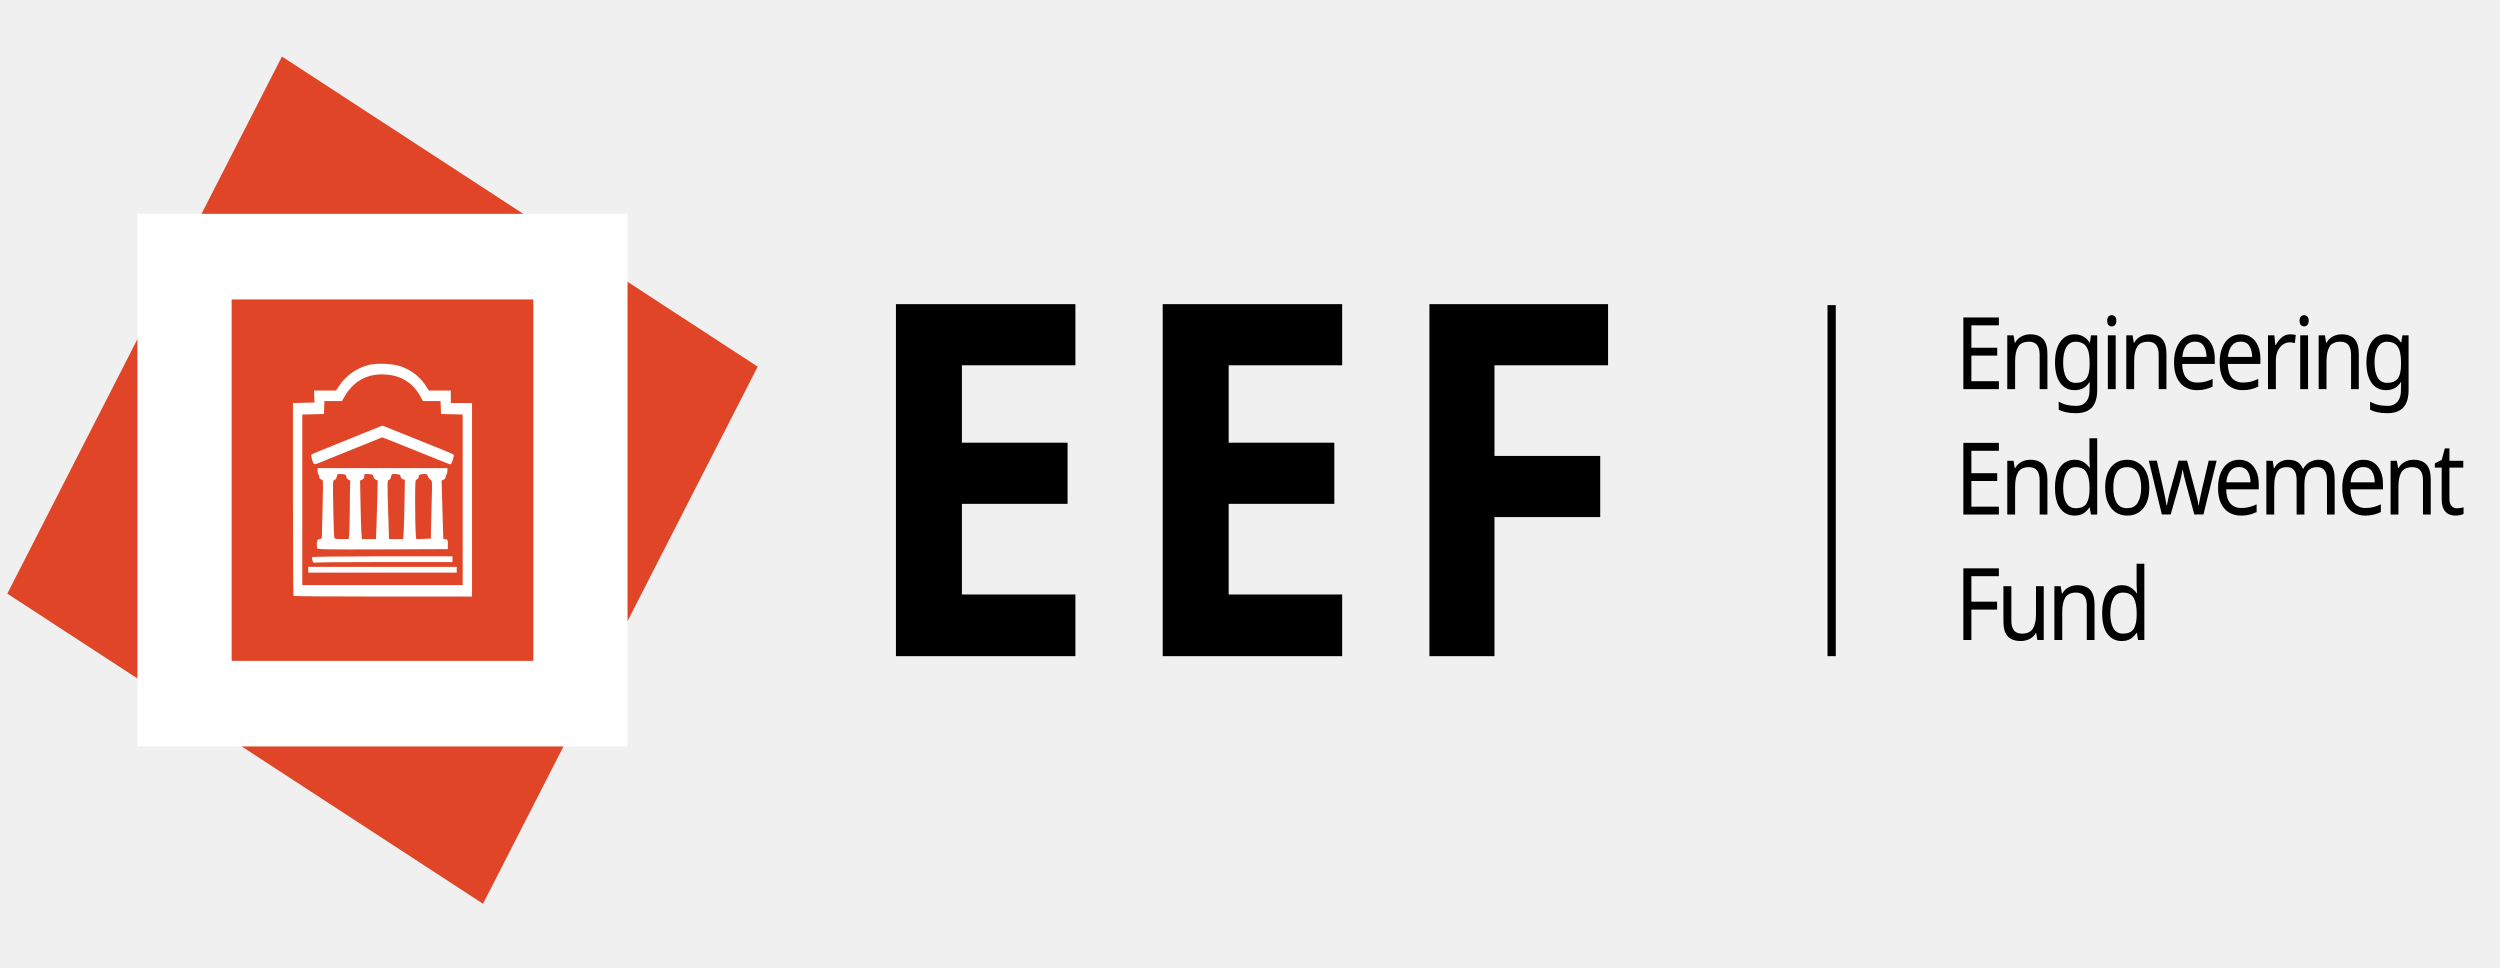
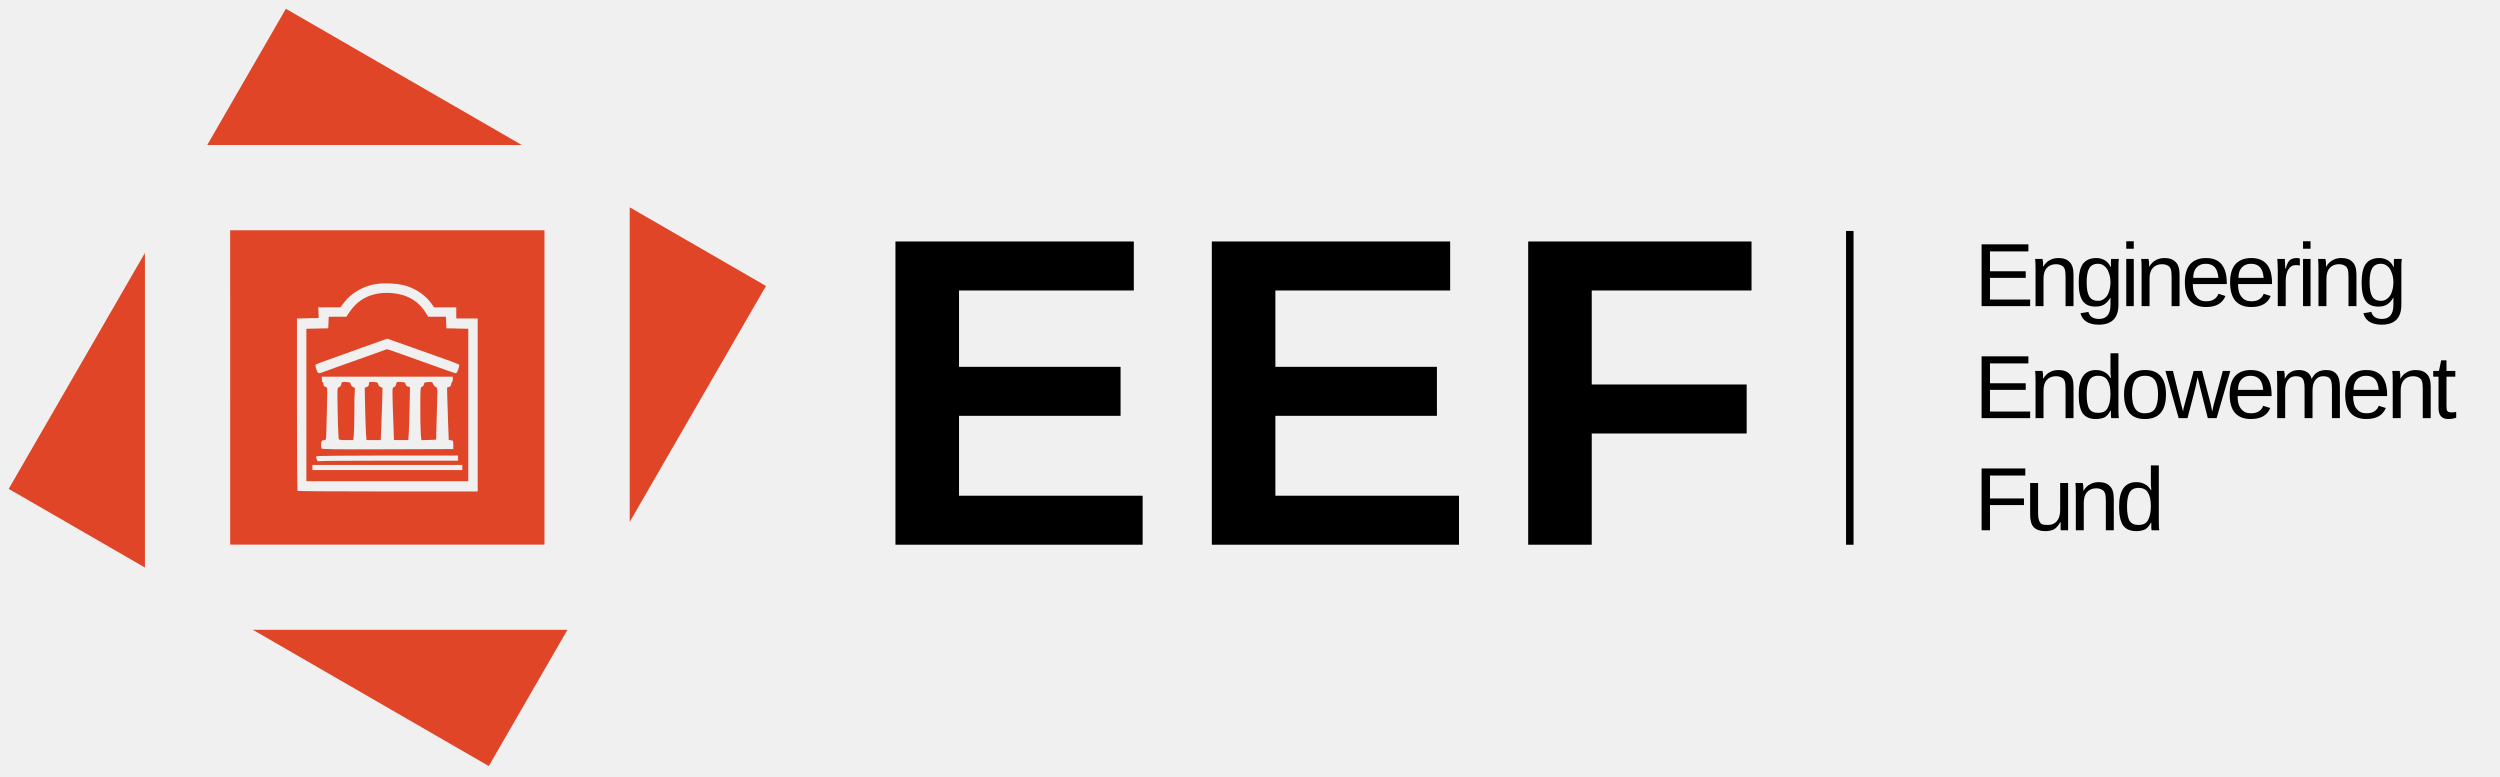
- <svg xmlns="http://www.w3.org/2000/svg" xml:space="preserve" width="452mm" height="175mm" viewBox="0 0 452 175">
-   <path d="m44.809 18.641 72.258 51.85-41.718 89.805-72.258-51.85Z" style="fill:#df4526;fill-opacity:1;stroke-width:.225;stroke-linecap:round;stroke-linejoin:round;paint-order:fill markers stroke;stop-color:#000" transform="matrix(1.1903 0 0 1.08133 -2.36 -9.935)" />
-   <path d="M30.01 52.097h60.138v74.743H30.01Z" style="fill:#df4526;fill-opacity:1;stroke:#fff;stroke-width:14.31;stroke-linecap:square;paint-order:fill markers stroke;stop-color:#000" transform="matrix(1.1903 0 0 1.08133 -2.36 -9.935)" />
-   <text xml:space="preserve" x="147.271" y="106.652" style="font-style:normal;font-variant:normal;font-weight:700;font-stretch:normal;font-size:73.945px;line-height:1.25;font-family:&quot;Helvetica Now Text&quot;;-inkscape-font-specification:&quot;Helvetica Now Text, Bold&quot;;font-variant-ligatures:normal;font-variant-caps:normal;font-variant-numeric:normal;font-variant-east-asian:normal;letter-spacing:3.762px;stroke-width:1.849" transform="matrix(1.06769 0 0 1.2055 -2.36 -9.935)">
-     <tspan x="147.271" y="106.652" style="font-style:normal;font-variant:normal;font-weight:700;font-stretch:normal;font-size:73.945px;font-family:&quot;Helvetica Now Text&quot;;-inkscape-font-specification:&quot;Helvetica Now Text, Bold&quot;;font-variant-ligatures:normal;font-variant-caps:normal;font-variant-numeric:normal;font-variant-east-asian:normal;stroke-width:1.849">EEF</tspan>
-   </text>
-   <text xml:space="preserve" x="333.226" y="66.603" style="font-style:normal;font-variant:normal;font-weight:400;font-stretch:normal;font-size:15.049px;line-height:1.25;font-family:&quot;Helvetica Now Text&quot;;-inkscape-font-specification:&quot;Helvetica Now Text, Normal&quot;;font-variant-ligatures:normal;font-variant-caps:normal;font-variant-numeric:normal;font-variant-east-asian:normal;letter-spacing:-.761px;stroke-width:.464" transform="matrix(1.06769 0 0 1.2055 -2.36 -9.935)">
-     <tspan x="333.226" y="66.603" style="font-style:normal;font-variant:normal;font-weight:400;font-stretch:normal;font-size:15.049px;font-family:&quot;Helvetica Now Text&quot;;-inkscape-font-specification:&quot;Helvetica Now Text, Normal&quot;;font-variant-ligatures:normal;font-variant-caps:normal;font-variant-numeric:normal;font-variant-east-asian:normal;stroke-width:.464">Engineering</tspan>
-     <tspan x="333.226" y="85.415" style="font-style:normal;font-variant:normal;font-weight:400;font-stretch:normal;font-size:15.049px;font-family:&quot;Helvetica Now Text&quot;;-inkscape-font-specification:&quot;Helvetica Now Text, Normal&quot;;font-variant-ligatures:normal;font-variant-caps:normal;font-variant-numeric:normal;font-variant-east-asian:normal;stroke-width:.464">Endowement</tspan>
-     <tspan x="333.226" y="104.227" style="font-style:normal;font-variant:normal;font-weight:400;font-stretch:normal;font-size:15.049px;font-family:&quot;Helvetica Now Text&quot;;-inkscape-font-specification:&quot;Helvetica Now Text, Normal&quot;;font-variant-ligatures:normal;font-variant-caps:normal;font-variant-numeric:normal;font-variant-east-asian:normal;stroke-width:.464">Fund</tspan>
-   </text>
-   <path d="M280.2 60.205v58.694" style="fill:none;stroke:#000;stroke-width:1.254px;stroke-linecap:butt;stroke-linejoin:miter;stroke-opacity:1" transform="matrix(1.1903 0 0 1.08133 -2.36 -9.935)" />
-   <path d="M59.912 70.005c-.7-.001-1.374.064-1.9.203-1.796.474-3.443 1.73-4.454 3.395l-.536.882h-3.339l.033 1.001.033 1.002-1.635.044-1.636.044v16.072c0 8.839.039 16.12.086 16.178.05.061 6.168.106 13.601.106H73.68V76.567h-3.223v-2.083h-3.33l-.468-.792c-.842-1.426-2.037-2.483-3.573-3.16-.763-.338-2.006-.525-3.174-.528Zm.172 1.78q.246.004.5.024c2.375.185 4.137 1.417 5.262 3.677l.379.761h2.673l.038 1.082.039 1.081 1.643.045 1.644.045v28.51H47.896V78.5l1.644-.044 1.644-.045.038-1.081.038-1.082h2.66l.454-.85c1.284-2.405 3.242-3.64 5.71-3.611zm-.026 8.56-3.534 1.57c-6.348 2.818-7.143 3.18-7.242 3.292-.055.06-.005.45.109.863.217.792.327.86.915.577.2-.096 1.146-.521 2.103-.943.958-.423 3.063-1.358 4.68-2.079l2.939-1.31.67.269c.369.147 2.121.918 3.894 1.713 4.889 2.191 5.658 2.525 5.82 2.525.185 0 .6-1.457.465-1.626-.055-.067-.997-.517-2.096-1a839 839 0 0 1-3.673-1.625 626 626 0 0 0-3.363-1.487zm-9.84 7.118v.471c0 .26.057.516.128.57.071.055.13.246.13.426 0 .187.105.36.248.407.137.044.272.163.301.265.028.101.011 2.095-.044 4.43a2223 2223 0 0 0-.107 4.757c-.011.433-.063.517-.365.56-.31.042-.36.129-.395.669-.023.34-.011.719.027.842.06.19 1.579.219 9.968.184l9.898-.042v-.8c0-.748-.021-.805-.342-.85l-.341-.048-.075-2.435a815 815 0 0 1-.128-4.888l-.055-2.455.308-.145a.54.54 0 0 0 .309-.46c0-.174.057-.36.128-.415.07-.054.128-.31.128-.57v-.471h-9.862zm7.386.974c.094 0 .218.007.381.019.595.042.682.093.72.417.02.211.172.431.346.513l.305.144-.06 2.932a378 378 0 0 1-.135 4.895l-.073 1.963h-2.144l-.071-1.162c-.038-.639-.1-2.841-.133-4.894l-.062-3.733.315-.149c.222-.105.315-.271.315-.562 0-.298.017-.38.297-.383zm-4.1.003c.092-.002.213.004.373.016.577.042.665.094.701.417a.68.68 0 0 0 .363.52c.176.083.29.213.252.287-.039.075-.072 1.86-.077 3.966-.005 2.107-.044 4.245-.086 4.752l-.077.921h-1.076c-1.014 0-1.08-.02-1.136-.36-.033-.199-.093-2.404-.136-4.901-.076-4.508-.075-4.54.192-4.627.168-.055.297-.263.344-.555.055-.34.083-.432.362-.438zm8.25 0a4 4 0 0 1 .374.016c.571.042.665.096.7.408.026.222.16.397.348.456l.306.095-.062 3.95c-.034 2.173-.094 4.402-.132 4.952l-.07 1.002h-2.144L61 96.715c-.21-7.288-.211-7.2.065-7.29.152-.049.283-.27.328-.55.055-.338.082-.43.361-.436zm4.814.001c.259.01.32.096.403.365.067.22.246.482.397.583.274.182.275.209.178 3.975a484 484 0 0 0-.107 4.834l-.013 1.042-1.11.047-1.109.048-.083-.991c-.043-.545-.083-2.775-.083-4.954 0-3.77.013-3.968.247-4.044.136-.045.266-.25.29-.46.038-.33.123-.385.656-.427.138-.013.246-.017.332-.015zm-6.48 13.763c-6.298 0-10.658.061-10.702.146-.038.081-.016.34.059.578.09.295.194.4.333.334.111-.055 4.868-.097 10.57-.097h10.367v-.961zM48.8 103.966v.962h22.56v-.962H60.08Z" style="fill:#fff;fill-opacity:1;stroke-width:.144" transform="matrix(1.1903 0 0 1.08133 -2.36 -9.935)" />
+ <svg xmlns="http://www.w3.org/2000/svg" width="885" height="275" viewBox="87.5 71.1 88.5 27.5">
+   <path fill="#df4526" fill-rule="evenodd" d="m97.62 71.411 8.351 4.822H94.836Zm9.967 21.985-2.784 4.822-8.351-4.822ZM92.63 91.19l-4.822-2.784 4.822-8.351Zm17.162-12.751 4.823 2.784-4.823 8.353Zm-14.144.812h11.126v11.127H95.649Zm5.524 1.88a2.3 2.3 0 0 0-.447.038c-.422.09-.81.328-1.047.643l-.127.167h-.785l.008.19.008.189-.385.008-.385.009v3.041c0 1.673.01 3.05.02 3.062.012.011 1.451.02 3.2.02h3.178v-6.125h-.758v-.394h-.783l-.11-.15q-.298-.405-.84-.598c-.18-.064-.472-.1-.747-.1m.04.337q.058 0 .118.004.84.055 1.238.696l.089.144h.628l.01.205.008.205.387.008.387.009v5.395h-5.731v-5.395l.386-.009.387-.008.01-.205.008-.205h.625l.107-.16c.303-.456.763-.69 1.343-.684m-.006 1.62-.831.297c-1.493.533-1.68.602-1.703.623-.013.011-.001.085.025.163.051.15.077.163.216.11.046-.019.27-.1.494-.18.225-.079.72-.256 1.1-.392l.692-.248.158.05c.087.028.499.174.916.325 1.15.414 1.33.478 1.369.478.043 0 .14-.276.109-.308a6 6 0 0 0-.493-.19c-.258-.09-.647-.23-.864-.307l-.79-.281zm-2.314 1.347v.09c0 .048.013.097.03.107s.03.046.03.08a.08.08 0 0 0 .059.077c.032.009.064.031.07.05s.003.397-.01.84l-.025.9c-.002.081-.015.097-.086.105-.073.008-.084.025-.093.127a.5.5 0 0 0 .007.16c.014.035.371.04 2.344.034l2.328-.008v-.152c0-.14-.005-.152-.08-.16l-.08-.01-.018-.46c-.009-.254-.023-.67-.03-.925l-.013-.465.072-.027c.043-.016.073-.052.073-.087 0-.033.014-.068.03-.079.017-.01.03-.059.03-.108v-.089h-2.32zm1.737.184.09.004c.14.008.16.017.169.079.005.04.04.081.081.097l.072.027-.014.555c-.008.305-.022.722-.032.926l-.017.372h-.504l-.017-.22a28 28 0 0 1-.031-.926l-.015-.707.074-.028c.053-.02.075-.051.075-.106 0-.057.004-.072.07-.073m-.964 0q.032 0 .087.004c.136.008.157.018.165.079.006.04.041.081.086.098.041.016.068.04.059.055a9 9 0 0 0-.018.75c-.001.399-.01.803-.02.9l-.018.174h-.254c-.238 0-.254-.004-.267-.069a20 20 0 0 1-.032-.927c-.018-.853-.017-.86.045-.876.04-.01.07-.05.081-.105.013-.064.02-.081.085-.082zm1.94 0 .088.004c.134.008.156.018.165.077a.105.105 0 0 0 .082.086l.072.018-.015.748c-.008.411-.022.833-.031.937l-.016.19h-.505l-.017-.493c-.05-1.38-.05-1.363.015-1.38.036-.009.067-.05.077-.104.013-.064.02-.081.085-.082m1.132.001c.061.002.076.018.095.07a.24.24 0 0 0 .094.11c.064.034.064.039.041.752-.012.394-.023.806-.025.914l-.003.197-.26.01-.262.008-.02-.187a16 16 0 0 1-.019-.938c0-.713.003-.75.058-.765.032-.008.063-.047.069-.087.009-.062.029-.073.154-.08zm-1.524 2.604c-1.48 0-2.507.012-2.517.028-.009.015-.004.065.014.11q.03.082.078.063c.027-.01 1.145-.019 2.486-.019h2.439v-.182zm-2.655.334v.182h5.307v-.182h-2.654z" />
+   <g font-family="'Helvetica Now Text',Arial,sans-serif">
+     <text x="118.151" y="90.384" font-size="15.6" font-weight="700" letter-spacing=".794">EEF</text>
+     <text font-size="3.175" letter-spacing="-.161">
+       <tspan x="157.382" y="81.935">Engineering</tspan>
+       <tspan x="157.382" y="85.903">Endowement</tspan>
+       <tspan x="157.382" y="89.872">Fund</tspan>
+     </text>
+   </g>
+   <path fill="none" stroke="#000" stroke-width=".265" d="M152.983 79.276v11.108" />
</svg>
